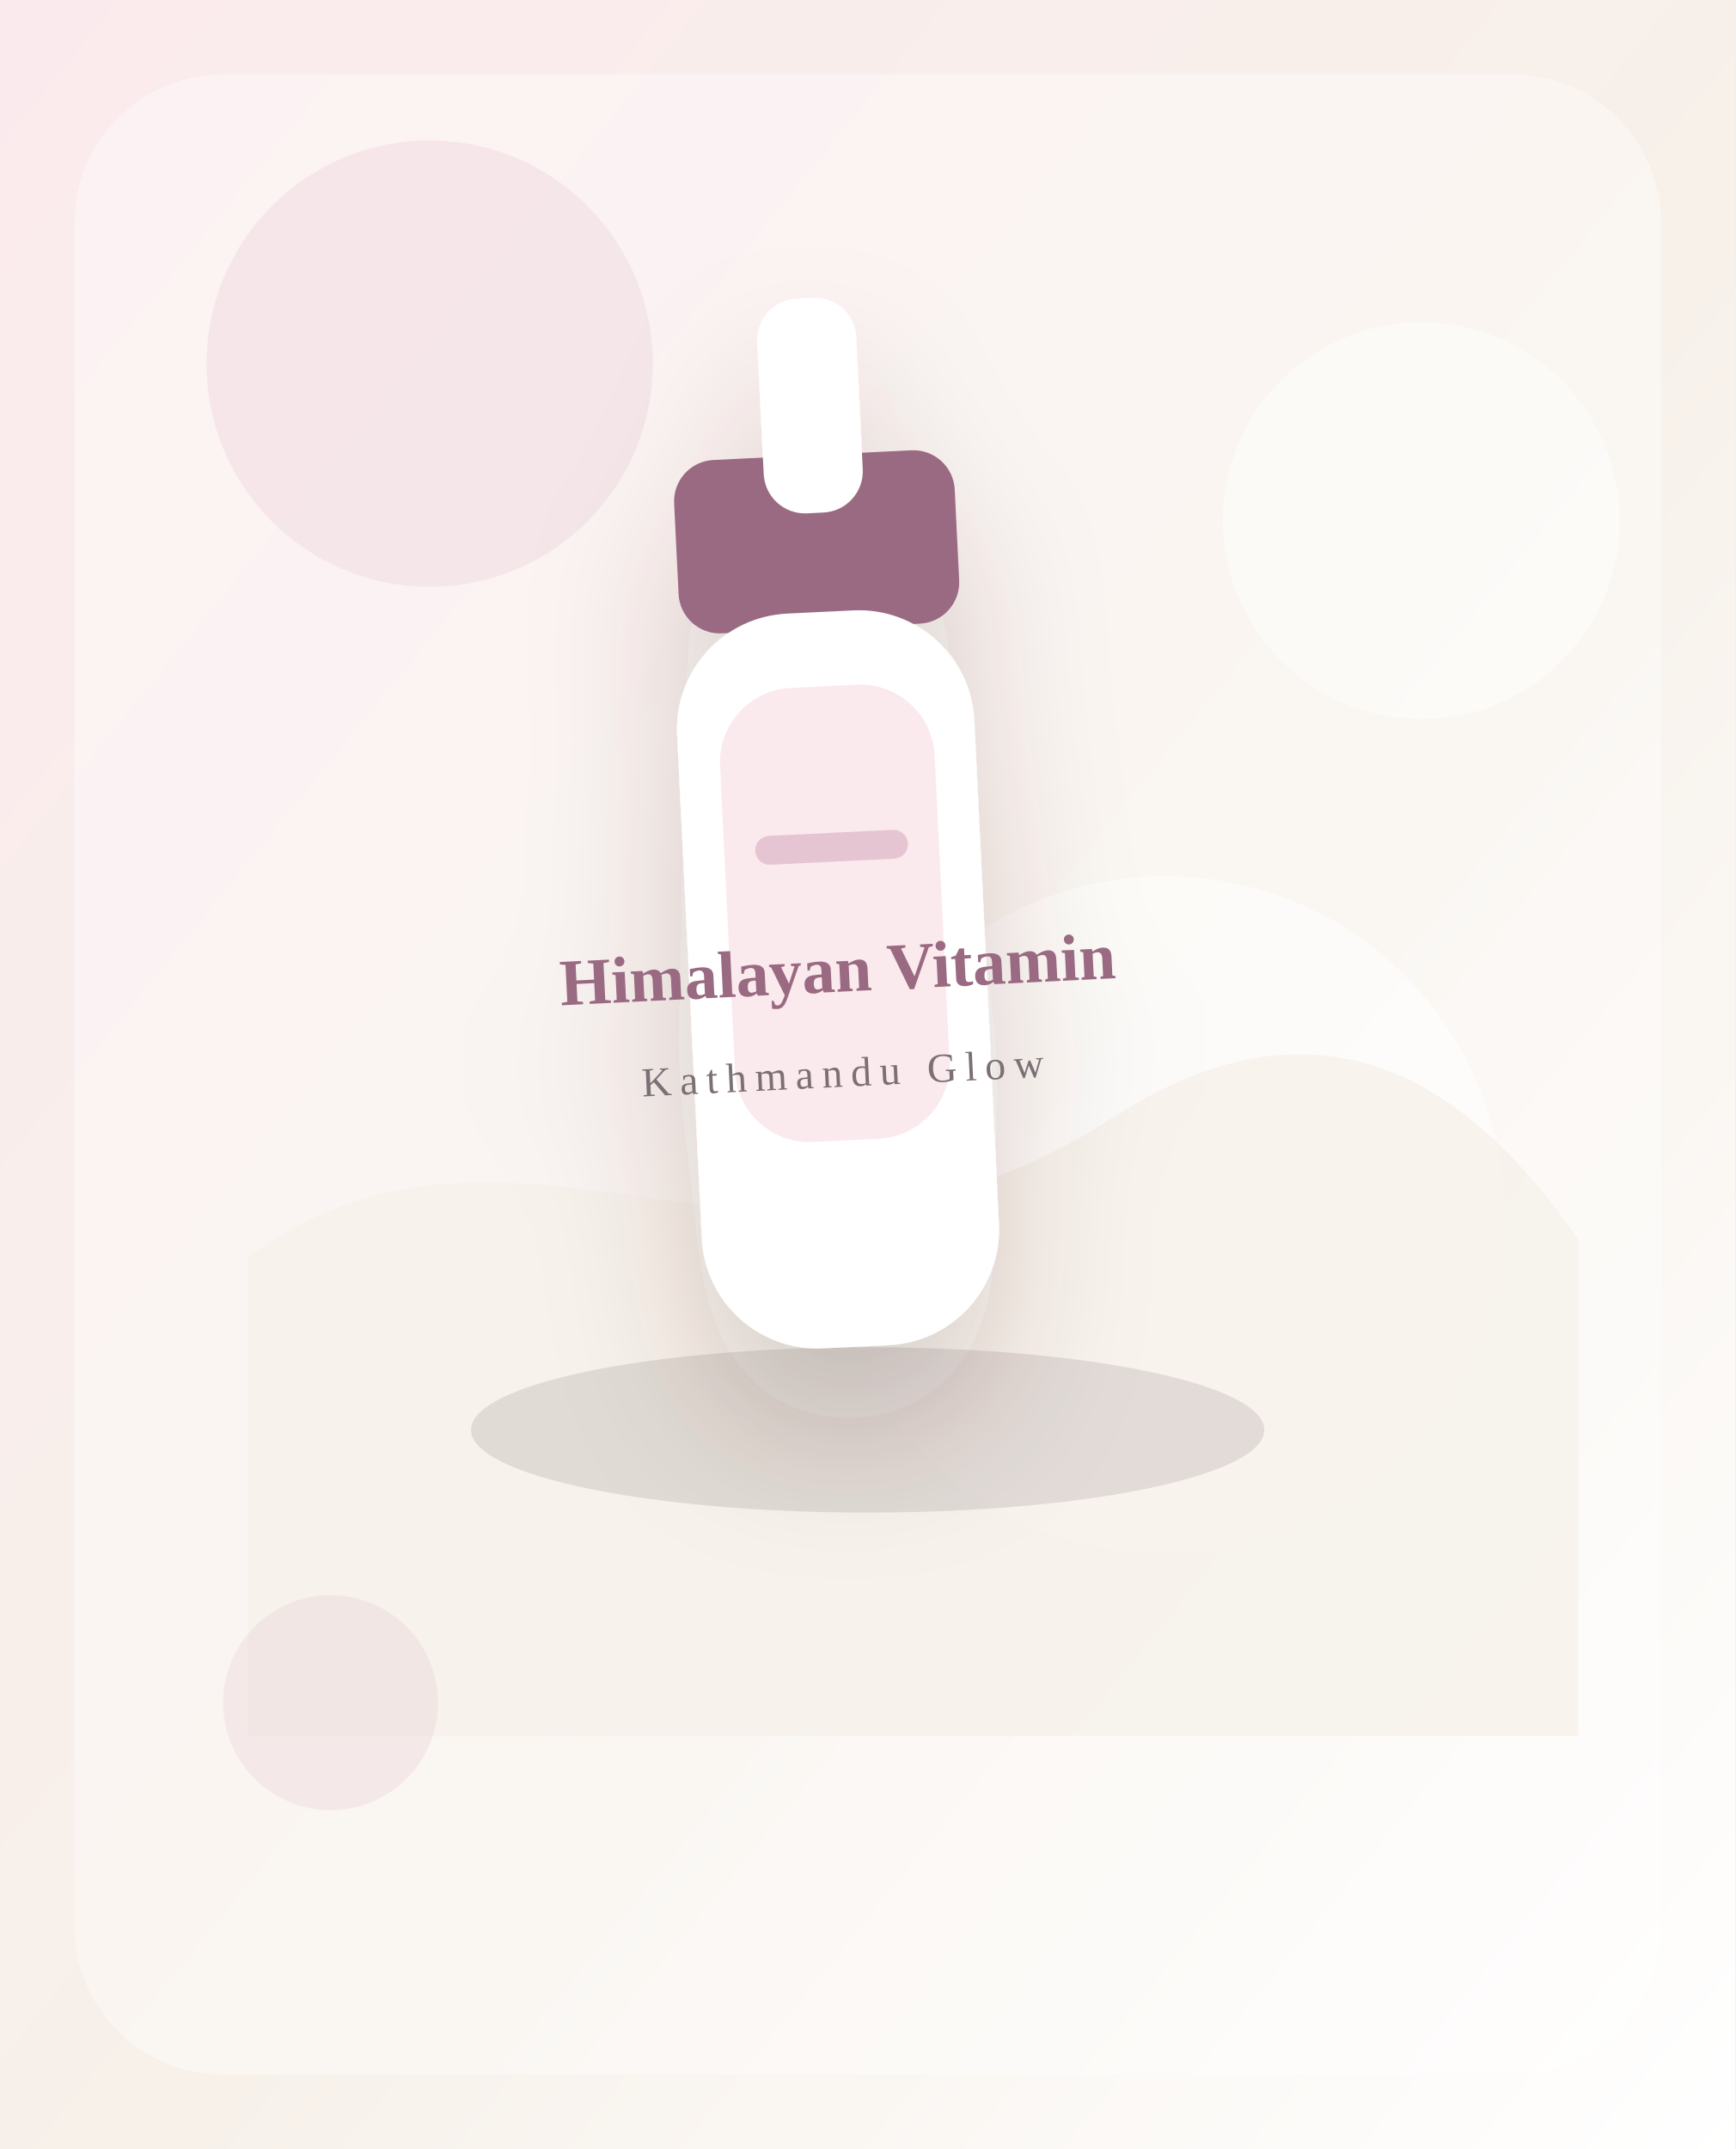
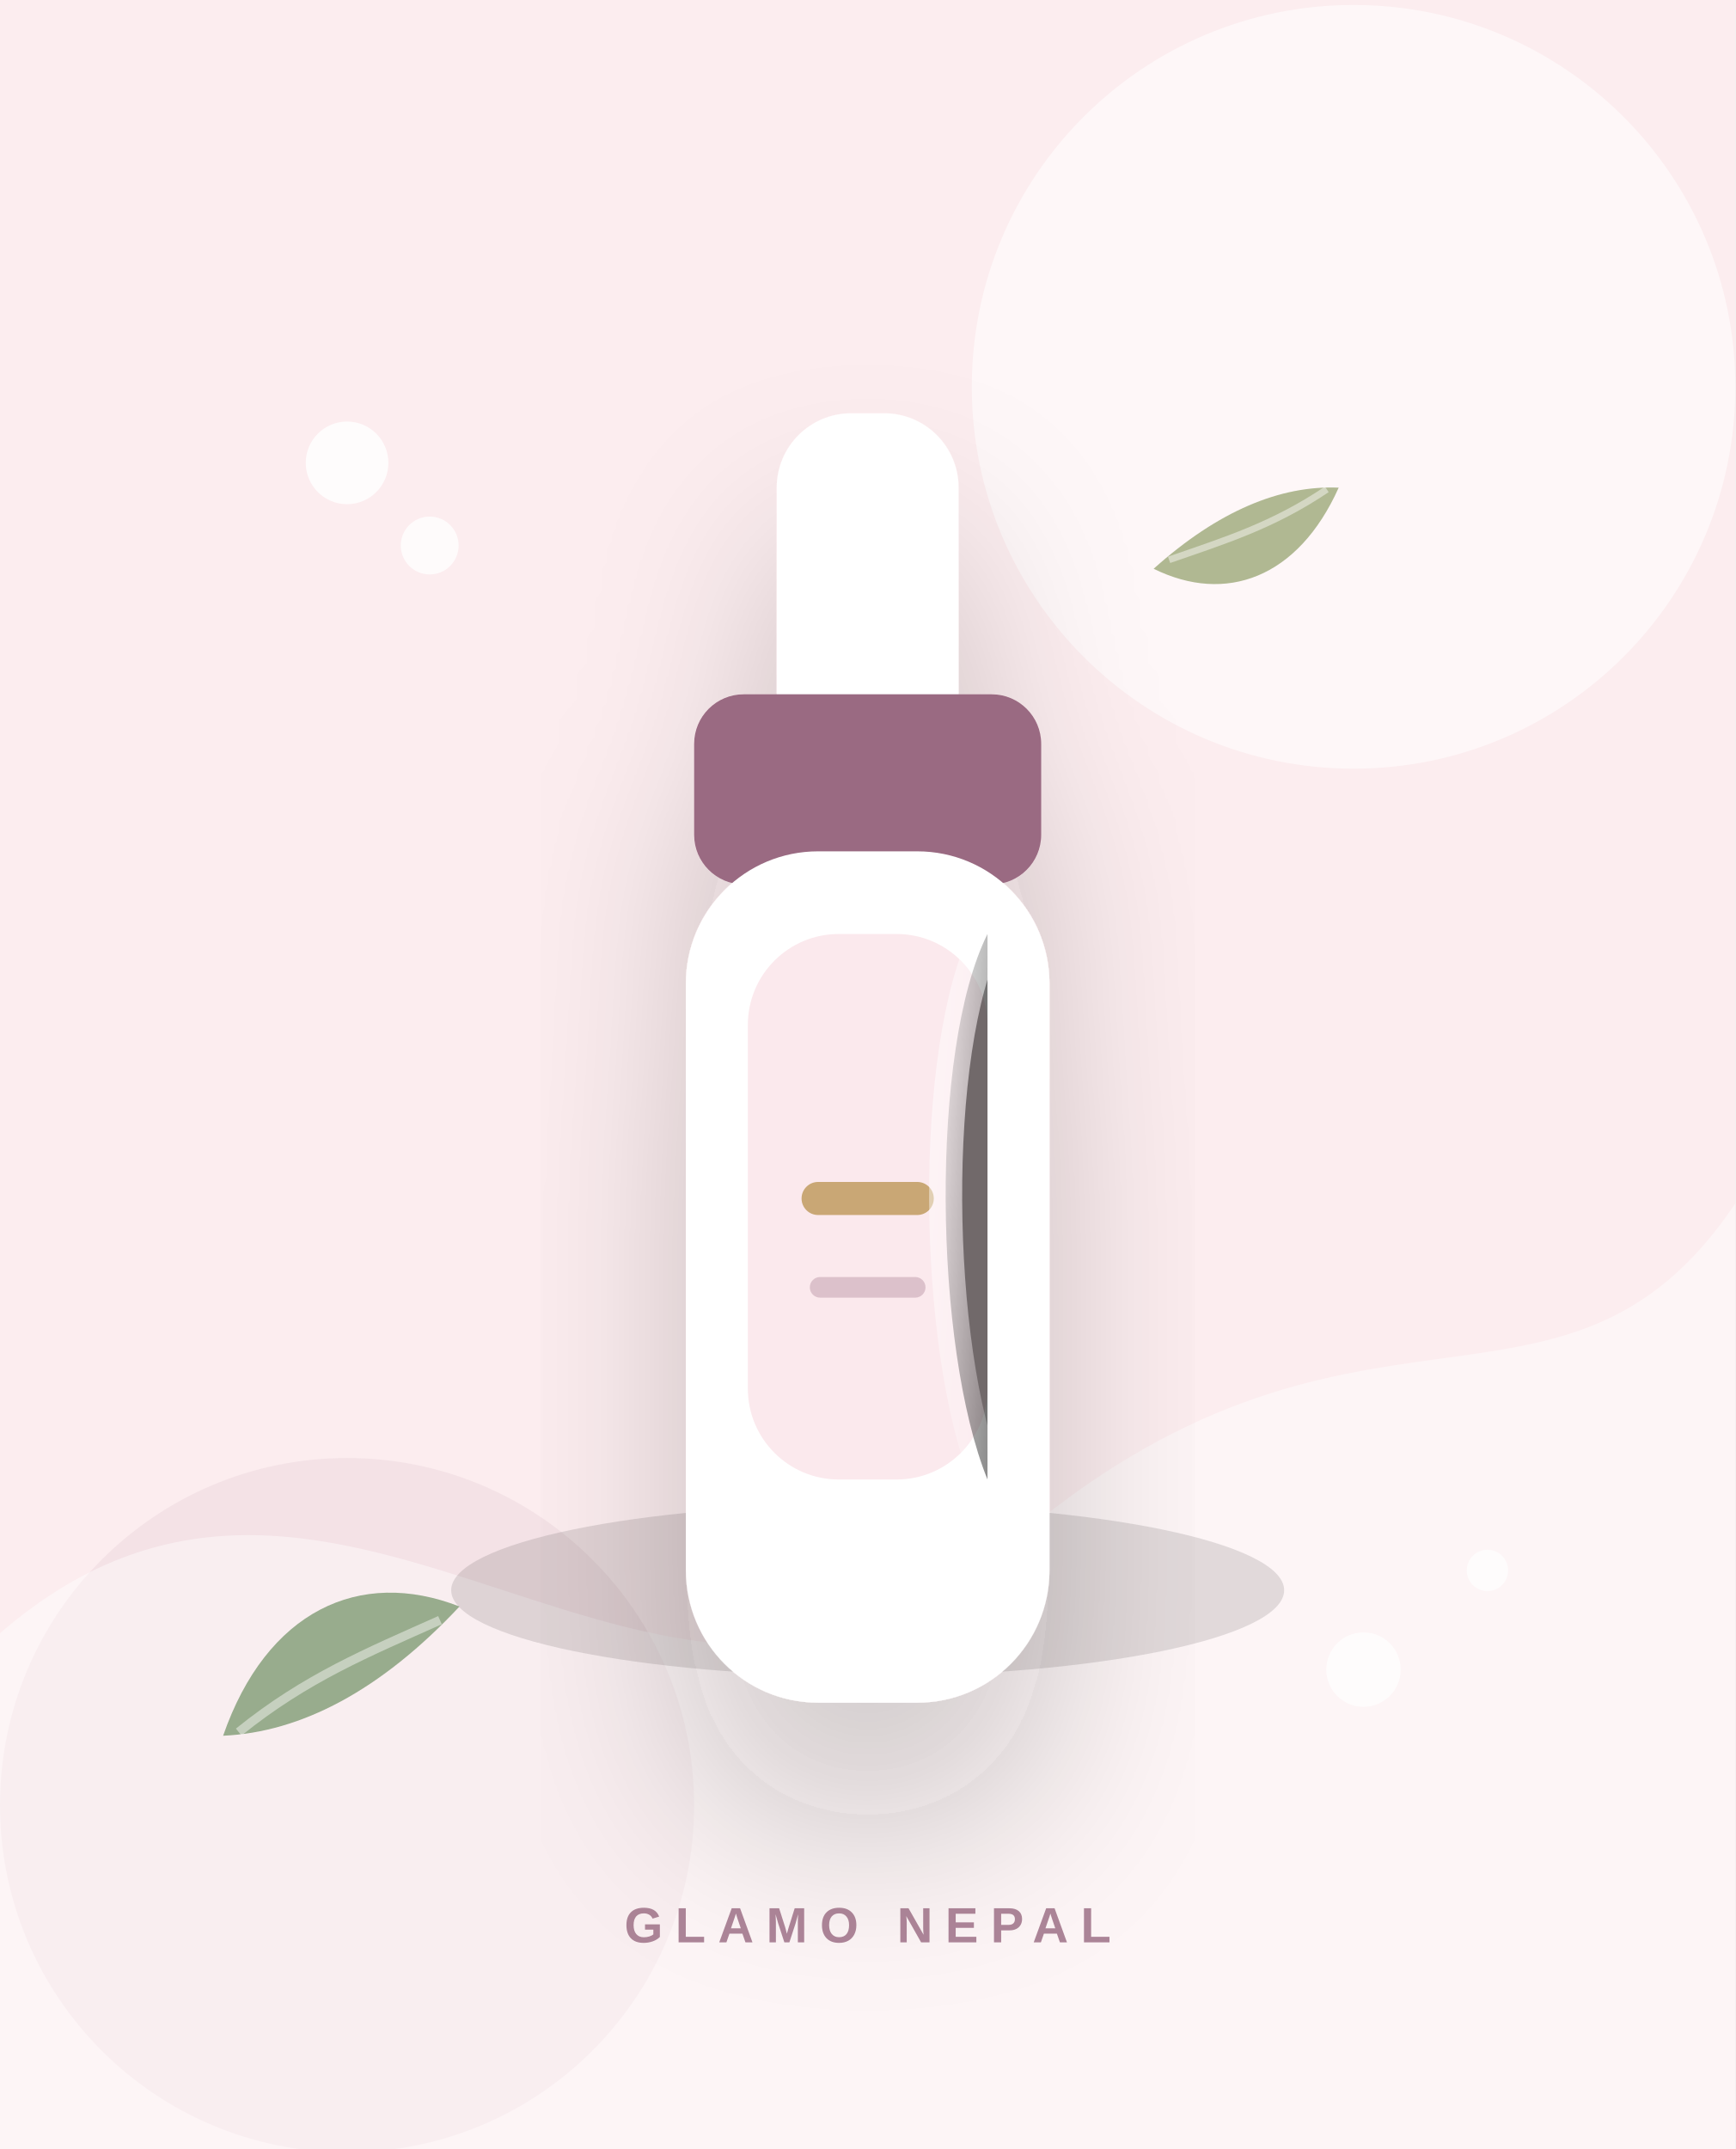
- <svg xmlns="http://www.w3.org/2000/svg" width="840" height="1040" viewBox="0 0 420 520" role="img" aria-label="Himalayan Vitamin C Glow Serum product photography">
+ <svg xmlns="http://www.w3.org/2000/svg" width="420" height="520" viewBox="0 0 420 520" role="img" aria-label="GLAMO product packshot p001">
  <defs>
-     <linearGradient id="bg" x1="0" y1="0" x2="1" y2="1">
-       <stop stop-color="#FBEAED" />
-       <stop offset="0.55" stop-color="#F7F1EA" />
-       <stop offset="1" stop-color="#FFFFFF" />
+     <filter id="shadow" x="-40%" y="-40%" width="180%" height="180%">
+       <feDropShadow dx="0" dy="30" stdDeviation="22" flood-color="#241F22" flood-opacity="0.20" />
+     </filter>
+     <filter id="soft" x="-40%" y="-40%" width="180%" height="180%">
+       <feGaussianBlur stdDeviation="24" />
+     </filter>
+     <linearGradient id="shine" x1="0" y1="0" x2="1" y2="1">
+       <stop stop-color="#FFFFFF" stop-opacity="0.88" />
+       <stop offset="1" stop-color="#FFFFFF" stop-opacity="0.18" />
    </linearGradient>
-     <filter id="s" x="-20%" y="-20%" width="140%" height="140%">
-       <feDropShadow dx="0" dy="20" stdDeviation="18" flood-color="#432134" flood-opacity="0.18" />
-     </filter>
  </defs>
-   <rect width="420" height="520" fill="url(#bg)" />
-   <rect x="18" y="18" width="384" height="484" rx="36" fill="#fff" opacity="0.35" />
-   <circle cx="104" cy="88" r="54" fill="#E6C5D2" opacity="0.28" />
-   <circle cx="282" cy="294" r="82" fill="#fff" opacity="0.52" />
-   <path d="M60 304 C128 256 184 326 270 270 C320 238 356 262 382 300 L382 420 L60 420 Z" fill="#F7F1EA" opacity="0.82" />
-   <ellipse cx="210" cy="346" rx="96" ry="20" fill="#3b2932" opacity="0.12" />
-   <g filter="url(#s)">
-     <g transform="translate(-8 0) rotate(-2.8 210 220)">
-       <rect x="176" y="110" width="68" height="42" rx="10" fill="#9A6B82" />
-       <rect x="198" y="72" width="24" height="52" rx="10" fill="#fff" />
-       <rect x="174" y="148" width="72" height="178" rx="28" fill="#fff" />
-       <rect x="184" y="166" width="52" height="110" rx="18" fill="#FBEAED" />
-       <line x1="195" y1="205" x2="225" y2="205" stroke="#E6C5D2" stroke-width="7" stroke-linecap="round" />
-       <text x="210" y="240" text-anchor="middle" font-size="16" font-weight="700" fill="#9A6B82">Himalayan Vitamin</text>
-       <text x="210" y="263" text-anchor="middle" font-size="10" letter-spacing="2" fill="#7c7074">Kathmandu Glow</text>
-     </g>
+   <rect width="420" height="520" fill="#FFF9F5" />
+   <rect width="420" height="520" fill="#FBE9ED" opacity="0.72" />
+   <circle cx="327.6" cy="93.6" r="92.4" fill="#FFFFFF" opacity="0.55" />
+   <circle cx="84" cy="436.8" r="84" fill="#9A6B82" opacity="0.08" />
+   <path d="M0 395.2 C 84 322.4, 159.6 447.2, 243.6 374.4 C 327.6 301.6, 378 353.6, 420 291.2 L 420 520 L 0 520Z" fill="#FFFFFF" opacity="0.42" />
+   <ellipse cx="210" cy="384.8" rx="100.8" ry="20.8" fill="#241F22" opacity="0.13" />
+   <circle cx="84" cy="112" r="10" fill="#fff" opacity="0.82" />
+   <circle cx="104" cy="132" r="7" fill="#fff" opacity="0.76" />
+   <circle cx="330" cy="404" r="9" fill="#fff" opacity="0.7" />
+   <circle cx="360" cy="380" r="5" fill="#fff" opacity="0.68" />
+   <g transform="translate(54 420) rotate(-35) scale(0.72)" opacity="0.8">
+     <path d="M0 0 C 36 -26 70 -20 90 10 C 52 18 22 14 0 0Z" fill="#7F9B74" />
+     <path d="M5 2 C 34 0 56 5 82 10" fill="none" stroke="#FFFFFF" stroke-opacity="0.45" stroke-width="3" />
  </g>
-   <circle cx="344" cy="126" r="48" fill="#fff" opacity="0.45" />
-   <circle cx="80" cy="412" r="26" fill="#E6C5D2" opacity="0.28" />
+   <g transform="translate(324 118) rotate(150) scale(0.54)" opacity="0.8">
+     <path d="M0 0 C 36 -26 70 -20 90 10 C 52 18 22 14 0 0Z" fill="#9CA978" />
+     <path d="M5 2 C 34 0 56 5 82 10" fill="none" stroke="#FFFFFF" stroke-opacity="0.45" stroke-width="3" />
+   </g>
+   <g filter="url(#shadow)" transform="translate(0 4)">
+     <rect x="188" y="96" width="44" height="92" rx="18" fill="#FFFFFF" />
+     <rect x="168" y="164" width="84" height="46" rx="12" fill="#9A6B82" />
+     <rect x="166" y="202" width="88" height="206" rx="32" fill="#FFFFFF" />
+     <rect x="181" y="222" width="58" height="132" rx="22" fill="#FBE9ED" />
+     <rect x="194" y="282" width="32" height="8" rx="4" fill="#C3A067" opacity="0.9" />
+     <rect x="196" y="305" width="28" height="5" rx="2.5" fill="#9A6B82" opacity="0.32" />
+     <path d="M239 222 C 225 250 226 322 239 354" stroke="url(#shine)" stroke-width="8" stroke-linecap="round" opacity="0.55" />
+   </g>
+   <text x="210" y="470" text-anchor="middle" font-family="Arial, sans-serif" font-size="12" font-weight="700" letter-spacing="3" fill="#9A6B82" opacity="0.82">GLAMO NEPAL</text>
</svg>
